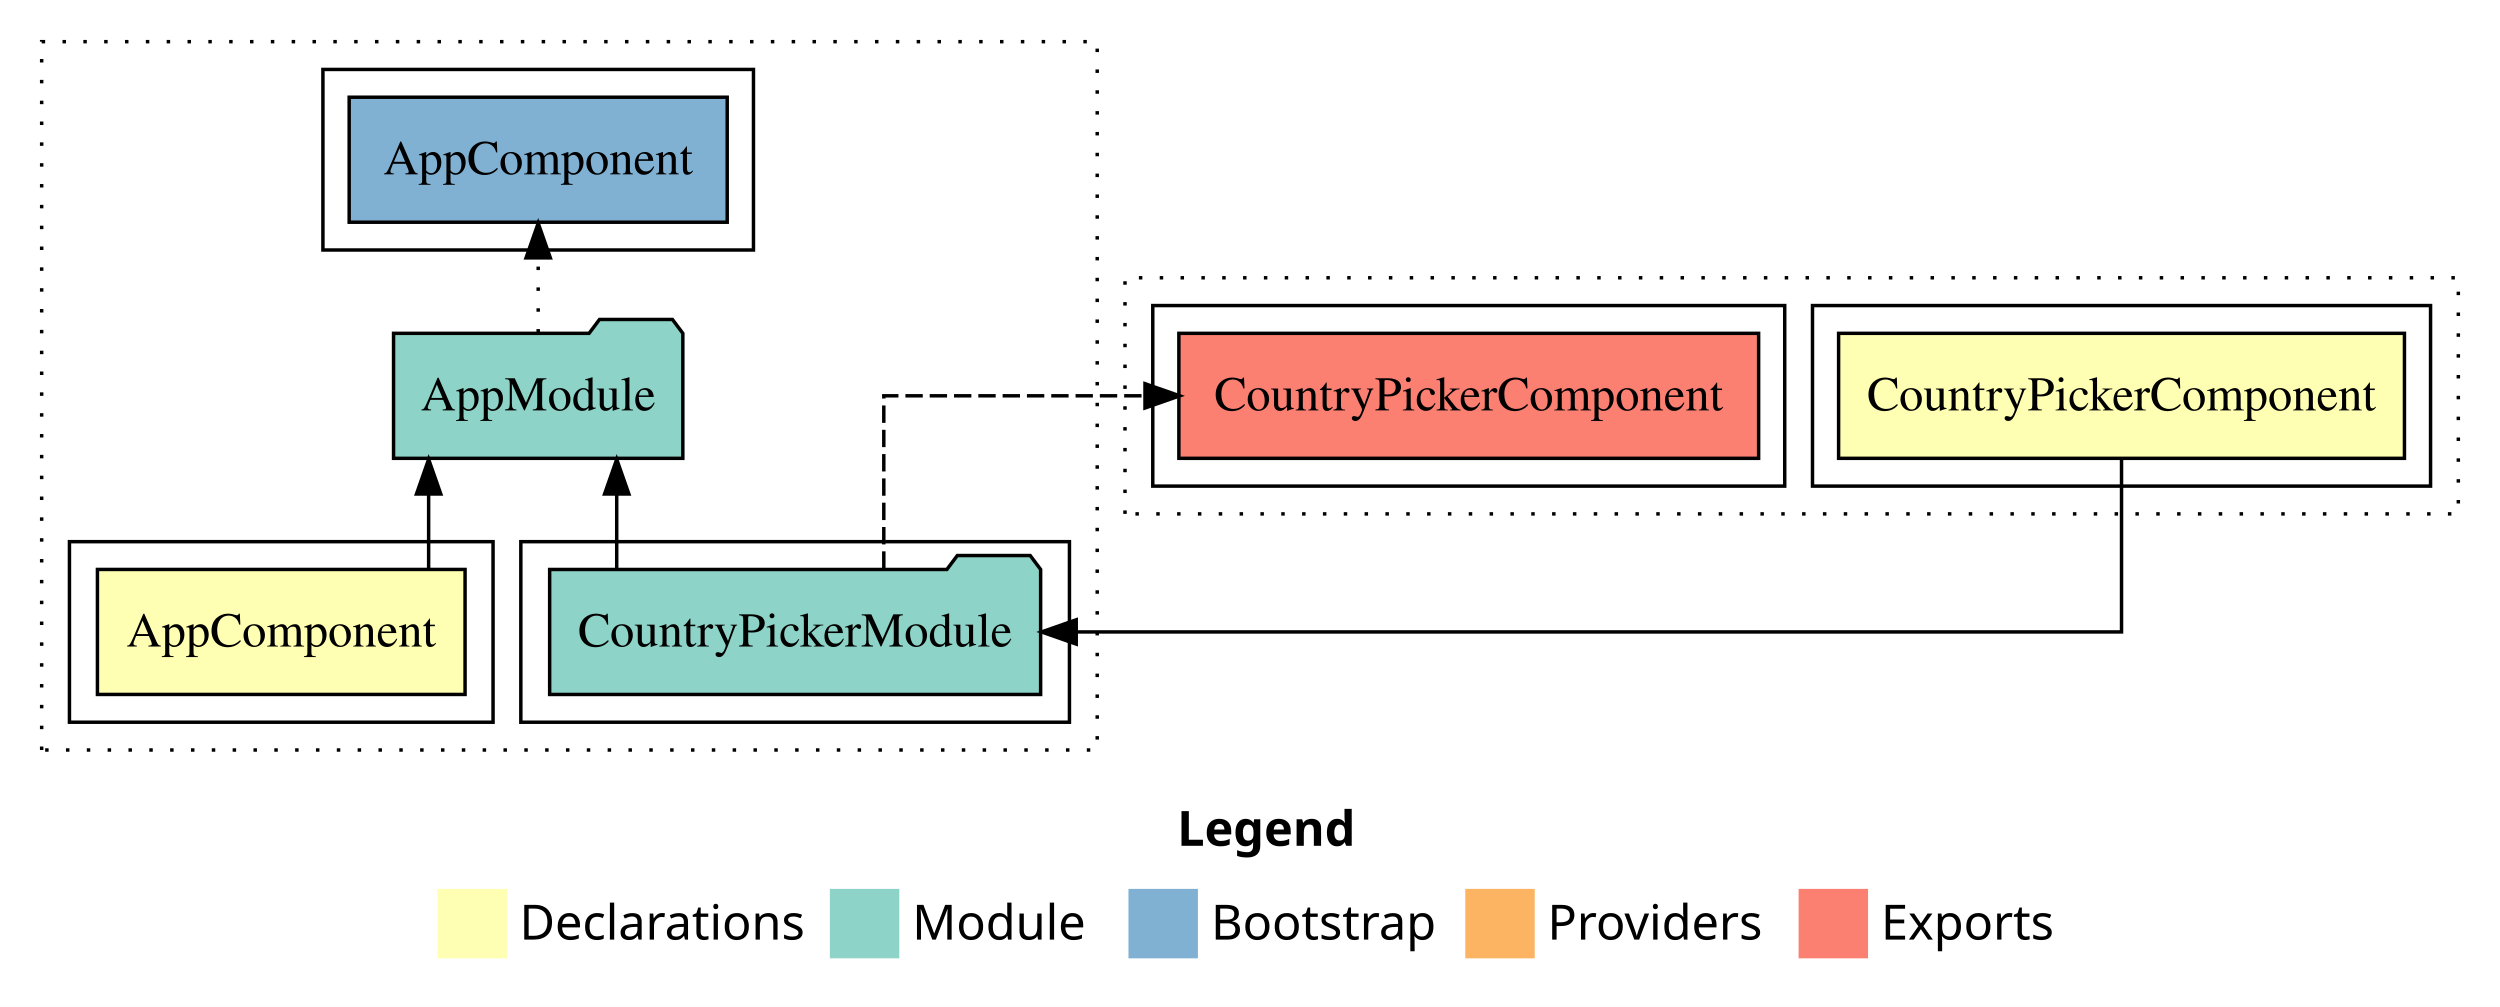
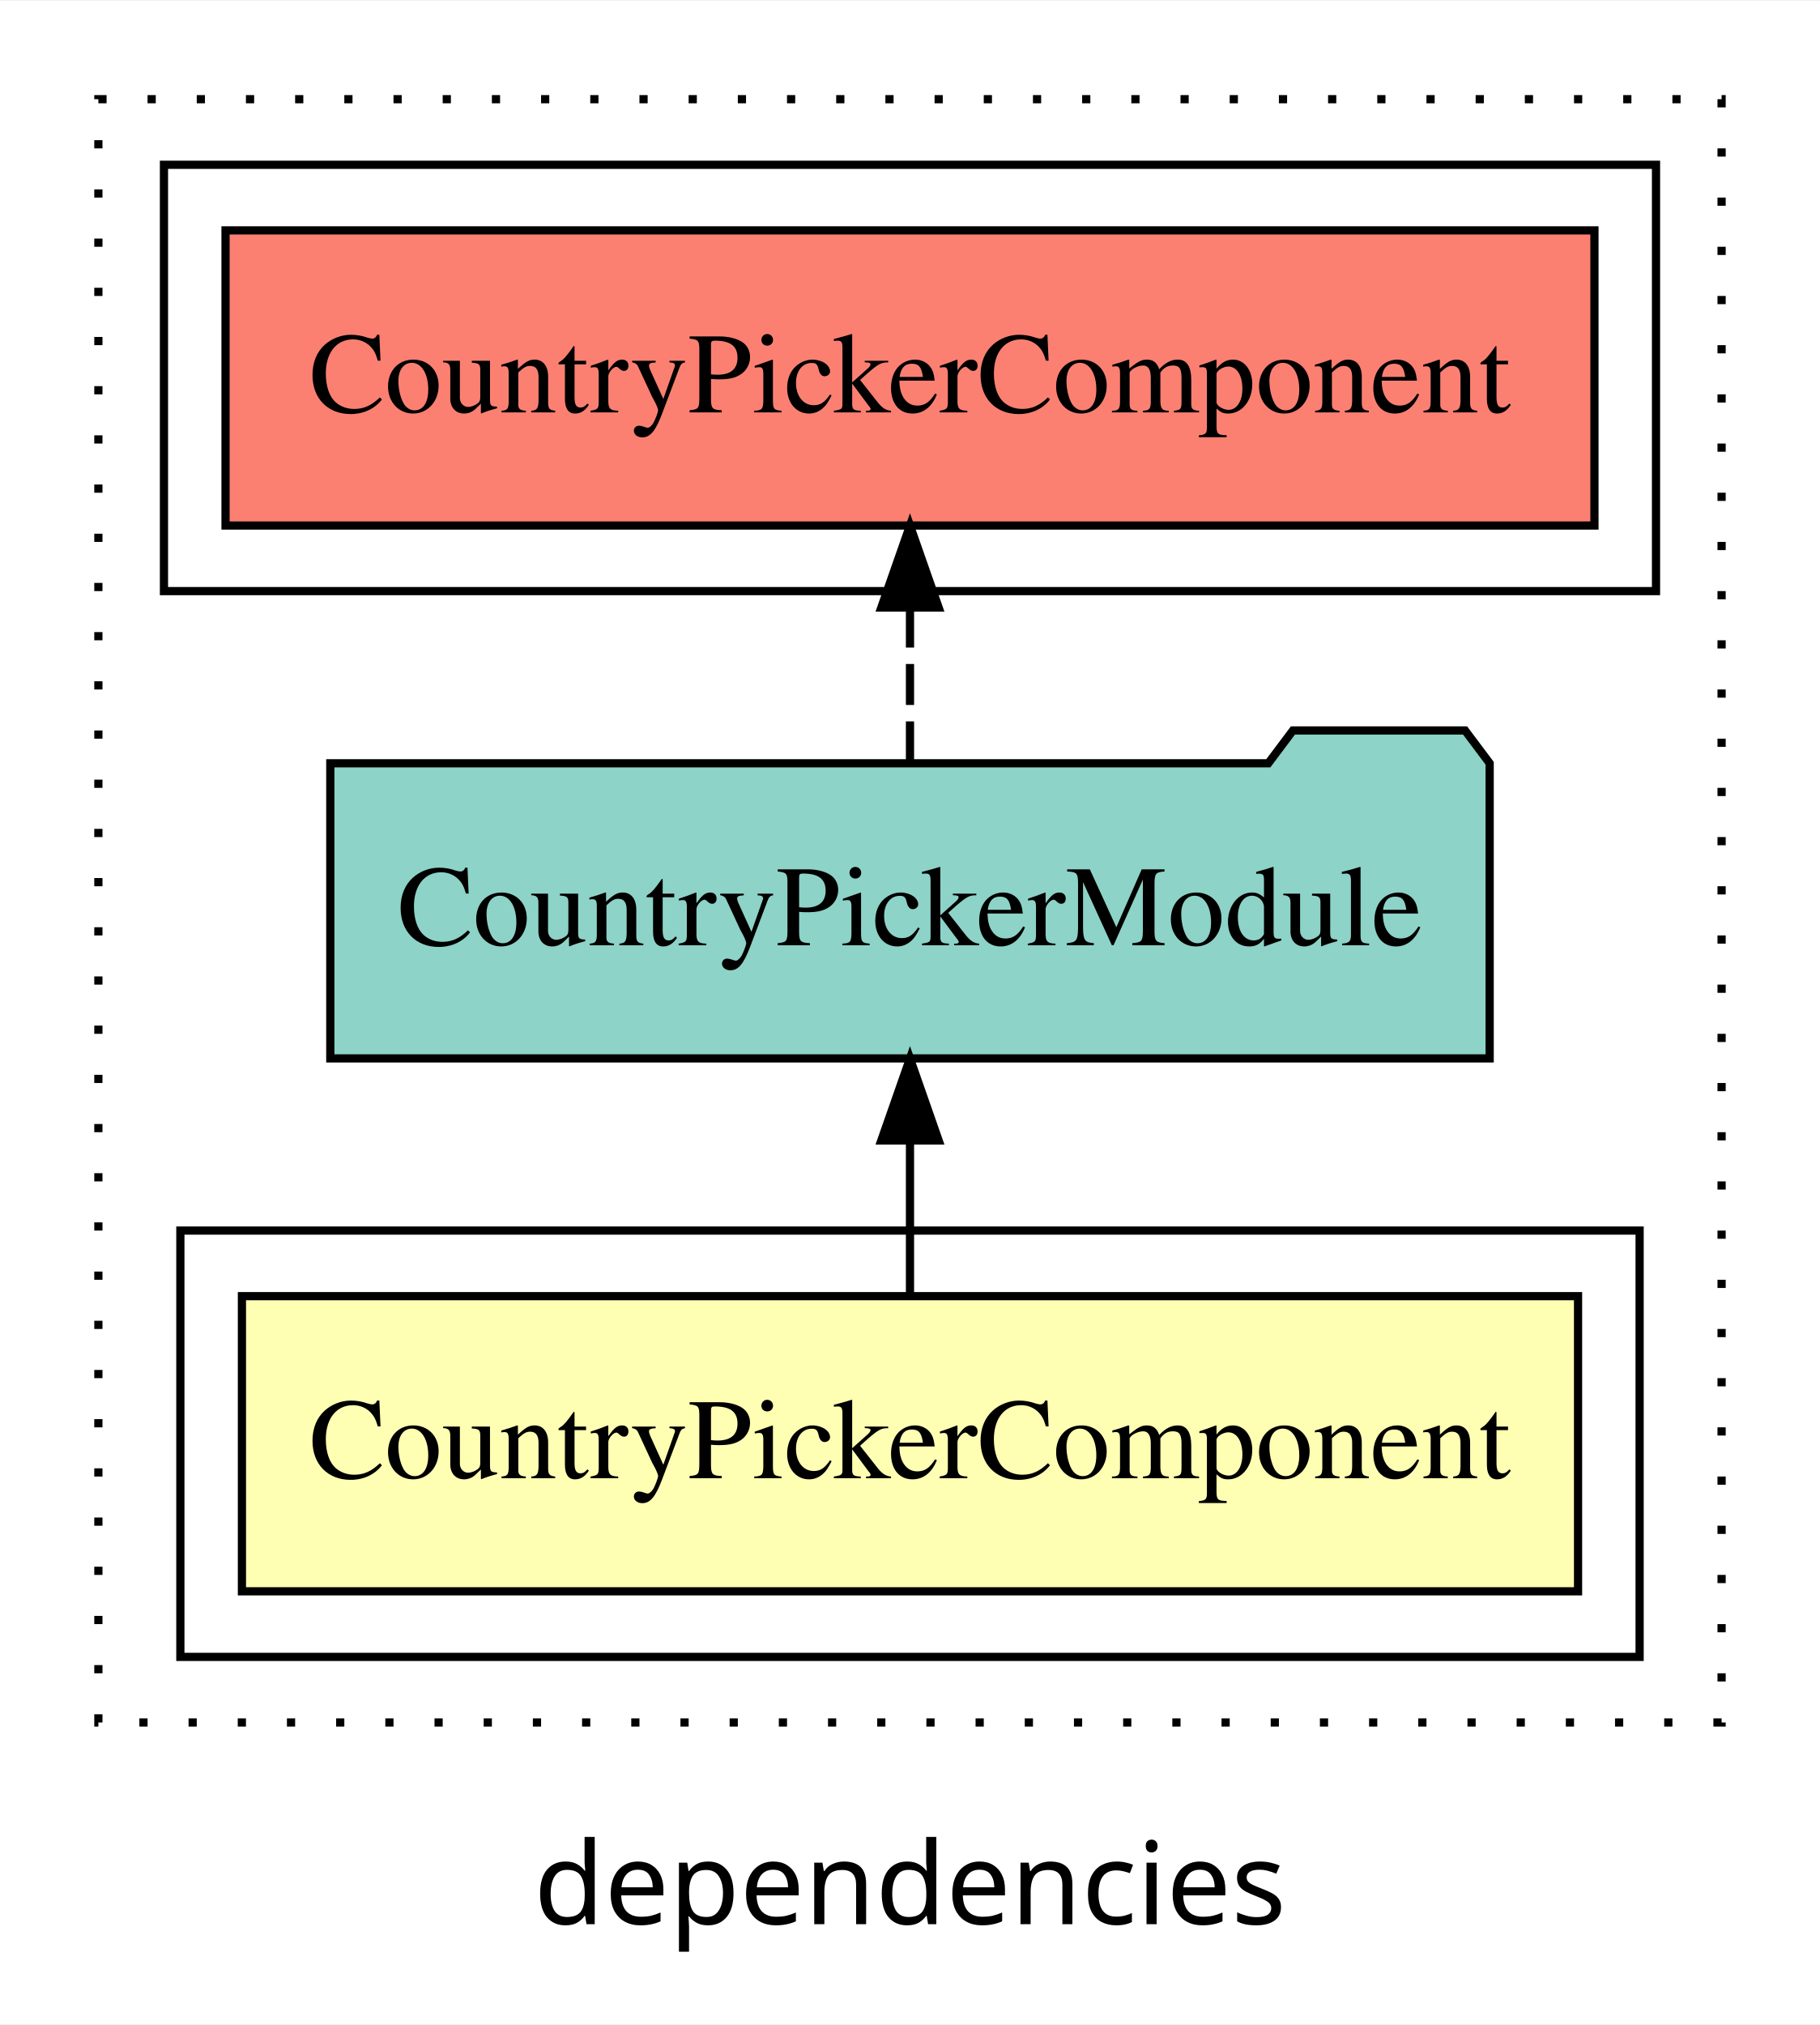
- <svg xmlns="http://www.w3.org/2000/svg" width="720pt" height="290pt" viewBox="0.00 0.00 720.00 290.00">
-   <g id="graph0" class="graph" transform="scale(1 1) rotate(0) translate(4 286)">
-     <polygon fill="#ffffff" stroke="transparent" points="-4,4 -4,-286 716,-286 716,4 -4,4" />
-     <text text-anchor="start" x="335.009" y="-42.4" font-family="sans-serif" font-weight="bold" font-size="14.00" fill="#000000">Legend</text>
-     <polygon fill="#ffffb3" stroke="transparent" points="122,-10 122,-30 142,-30 142,-10 122,-10" />
-     <text text-anchor="start" x="145.629" y="-15.4" font-family="sans-serif" font-size="14.00" fill="#000000">  Declarations</text>
-     <polygon fill="#8dd3c7" stroke="transparent" points="235,-10 235,-30 255,-30 255,-10 235,-10" />
-     <text text-anchor="start" x="258.725" y="-15.4" font-family="sans-serif" font-size="14.00" fill="#000000">  Module</text>
-     <polygon fill="#80b1d3" stroke="transparent" points="321,-10 321,-30 341,-30 341,-10 321,-10" />
-     <text text-anchor="start" x="344.781" y="-15.4" font-family="sans-serif" font-size="14.00" fill="#000000">  Bootstrap</text>
-     <polygon fill="#fdb462" stroke="transparent" points="418,-10 418,-30 438,-30 438,-10 418,-10" />
-     <text text-anchor="start" x="441.673" y="-15.4" font-family="sans-serif" font-size="14.00" fill="#000000">  Providers</text>
-     <polygon fill="#fb8072" stroke="transparent" points="514,-10 514,-30 534,-30 534,-10 514,-10" />
-     <text text-anchor="start" x="537.726" y="-15.4" font-family="sans-serif" font-size="14.00" fill="#000000">  Exports</text>
+ <svg xmlns="http://www.w3.org/2000/svg" width="222pt" height="247pt" viewBox="0.00 0.00 222.00 246.80">
+   <g id="graph0" class="graph" transform="scale(1 1) rotate(0) translate(4 242.8)">
+     <polygon fill="white" stroke="transparent" points="-4,4 -4,-242.8 218,-242.8 218,4 -4,4" />
+     <text text-anchor="middle" x="107" y="-8.2" font-family="sans-serif" font-size="14.00">dependencies</text>
    <g id="clust1" class="cluster">
-       <polygon fill="none" stroke="#000000" stroke-dasharray="1,5" points="8,-70 8,-274 312,-274 312,-70 8,-70" />
+       <polygon fill="none" stroke="black" stroke-dasharray="1,5" points="8,-32.8 8,-230.8 206,-230.8 206,-32.8 8,-32.8" />
    </g>
    <g id="clust2" class="cluster">
-       <polygon fill="none" stroke="#000000" points="16,-78 16,-130 138,-130 138,-78 16,-78" />
+       <polygon fill="none" stroke="black" points="18,-40.8 18,-92.8 196,-92.8 196,-40.8 18,-40.8" />
    </g>
-     <g id="clust4" class="cluster">
-       <polygon fill="none" stroke="#000000" points="146,-78 146,-130 304,-130 304,-78 146,-78" />
-     </g>
-     <g id="clust6" class="cluster">
-       <polygon fill="none" stroke="#000000" points="89,-214 89,-266 213,-266 213,-214 89,-214" />
-     </g>
-     <g id="clust8" class="cluster">
-       <polygon fill="none" stroke="#000000" stroke-dasharray="1,5" points="320,-138 320,-206 704,-206 704,-138 320,-138" />
-     </g>
-     <g id="clust9" class="cluster">
-       <polygon fill="none" stroke="#000000" points="518,-146 518,-198 696,-198 696,-146 518,-146" />
-     </g>
-     <g id="clust12" class="cluster">
-       <polygon fill="none" stroke="#000000" points="328,-146 328,-198 510,-198 510,-146 328,-146" />
+     <g id="clust5" class="cluster">
+       <polygon fill="none" stroke="black" points="16,-170.8 16,-222.8 198,-222.8 198,-170.8 16,-170.8" />
    </g>
    <g id="node1" class="node">
-       <polygon fill="#ffffb3" stroke="#000000" points="129.94,-122 24.06,-122 24.06,-86 129.94,-86 129.94,-122" />
-       <text text-anchor="middle" x="77" y="-99.8" font-family="Times,serif" font-size="14.00" fill="#000000">AppComponent</text>
+       <polygon fill="#ffffb3" stroke="black" points="188.49,-84.8 25.51,-84.8 25.51,-48.8 188.49,-48.8 188.49,-84.8" />
+       <text text-anchor="middle" x="107" y="-62.6" font-family="Times,serif" font-size="14.00">CountryPickerComponent</text>
    </g>
    <g id="node2" class="node">
-       <polygon fill="#8dd3c7" stroke="#000000" points="192.657,-190 189.657,-194 168.657,-194 165.657,-190 109.343,-190 109.343,-154 192.657,-154 192.657,-190" />
-       <text text-anchor="middle" x="151" y="-167.8" font-family="Times,serif" font-size="14.00" fill="#000000">AppModule</text>
+       <polygon fill="#8dd3c7" stroke="black" points="177.71,-149.8 174.71,-153.8 153.71,-153.8 150.71,-149.8 36.29,-149.8 36.29,-113.8 177.71,-113.8 177.71,-149.8" />
+       <text text-anchor="middle" x="107" y="-127.6" font-family="Times,serif" font-size="14.00">CountryPickerModule</text>
    </g>
    <g id="edge1" class="edge">
-       <path fill="none" stroke="#000000" d="M119.446,-122.223C119.446,-122.223 119.446,-143.727 119.446,-143.727" />
-       <polygon fill="#000000" stroke="#000000" points="115.946,-143.727 119.446,-153.727 122.946,-143.727 115.946,-143.727" />
-     </g>
-     <g id="node4" class="node">
-       <polygon fill="#80b1d3" stroke="#000000" points="205.439,-258 96.561,-258 96.561,-222 205.439,-222 205.439,-258" />
-       <text text-anchor="middle" x="151" y="-235.8" font-family="Times,serif" font-size="14.00" fill="#000000">AppComponent </text>
-     </g>
-     <g id="edge3" class="edge">
-       <path fill="none" stroke="#000000" stroke-dasharray="1,5" d="M151,-190.223C151,-190.223 151,-211.727 151,-211.727" />
-       <polygon fill="#000000" stroke="#000000" points="147.5,-211.727 151,-221.727 154.5,-211.727 147.5,-211.727" />
+       <path fill="none" stroke="black" d="M107,-84.91C107,-84.91 107,-103.79 107,-103.79" />
+       <polygon fill="black" stroke="black" points="103.5,-103.79 107,-113.79 110.5,-103.79 103.5,-103.79" />
    </g>
    <g id="node3" class="node">
-       <polygon fill="#8dd3c7" stroke="#000000" points="295.701,-122 292.701,-126 271.701,-126 268.701,-122 154.299,-122 154.299,-86 295.701,-86 295.701,-122" />
-       <text text-anchor="middle" x="225" y="-99.8" font-family="Times,serif" font-size="14.00" fill="#000000">CountryPickerModule</text>
+       <polygon fill="#fb8072" stroke="black" points="190.49,-214.8 23.51,-214.8 23.51,-178.8 190.49,-178.8 190.49,-214.8" />
+       <text text-anchor="middle" x="107" y="-192.6" font-family="Times,serif" font-size="14.00">CountryPickerComponent </text>
    </g>
    <g id="edge2" class="edge">
-       <path fill="none" stroke="#000000" d="M173.614,-122.223C173.614,-122.223 173.614,-143.727 173.614,-143.727" />
-       <polygon fill="#000000" stroke="#000000" points="170.114,-143.727 173.614,-153.727 177.114,-143.727 170.114,-143.727" />
-     </g>
-     <g id="node6" class="node">
-       <polygon fill="#fb8072" stroke="#000000" points="502.484,-190 335.516,-190 335.516,-154 502.484,-154 502.484,-190" />
-       <text text-anchor="middle" x="419" y="-167.8" font-family="Times,serif" font-size="14.00" fill="#000000">CountryPickerComponent </text>
-     </g>
-     <g id="edge5" class="edge">
-       <path fill="none" stroke="#000000" stroke-dasharray="5,2" d="M250.535,-122.223C250.535,-142.365 250.535,-172 250.535,-172 250.535,-172 325.755,-172 325.755,-172" />
-       <polygon fill="#000000" stroke="#000000" points="325.755,-175.5 335.755,-172 325.755,-168.5 325.755,-175.5" />
-     </g>
-     <g id="node5" class="node">
-       <polygon fill="#ffffb3" stroke="#000000" points="688.483,-190 525.517,-190 525.517,-154 688.483,-154 688.483,-190" />
-       <text text-anchor="middle" x="607" y="-167.8" font-family="Times,serif" font-size="14.00" fill="#000000">CountryPickerComponent</text>
-     </g>
-     <g id="edge4" class="edge">
-       <path fill="none" stroke="#000000" d="M607,-153.777C607,-133.635 607,-104 607,-104 607,-104 305.956,-104 305.956,-104" />
-       <polygon fill="#000000" stroke="#000000" points="305.956,-100.5 295.956,-104 305.956,-107.5 305.956,-100.5" />
+       <path fill="none" stroke="black" stroke-dasharray="5,2" d="M107,-149.91C107,-149.91 107,-168.79 107,-168.79" />
+       <polygon fill="black" stroke="black" points="103.5,-168.79 107,-178.79 110.5,-168.79 103.5,-168.79" />
    </g>
  </g>
</svg>
